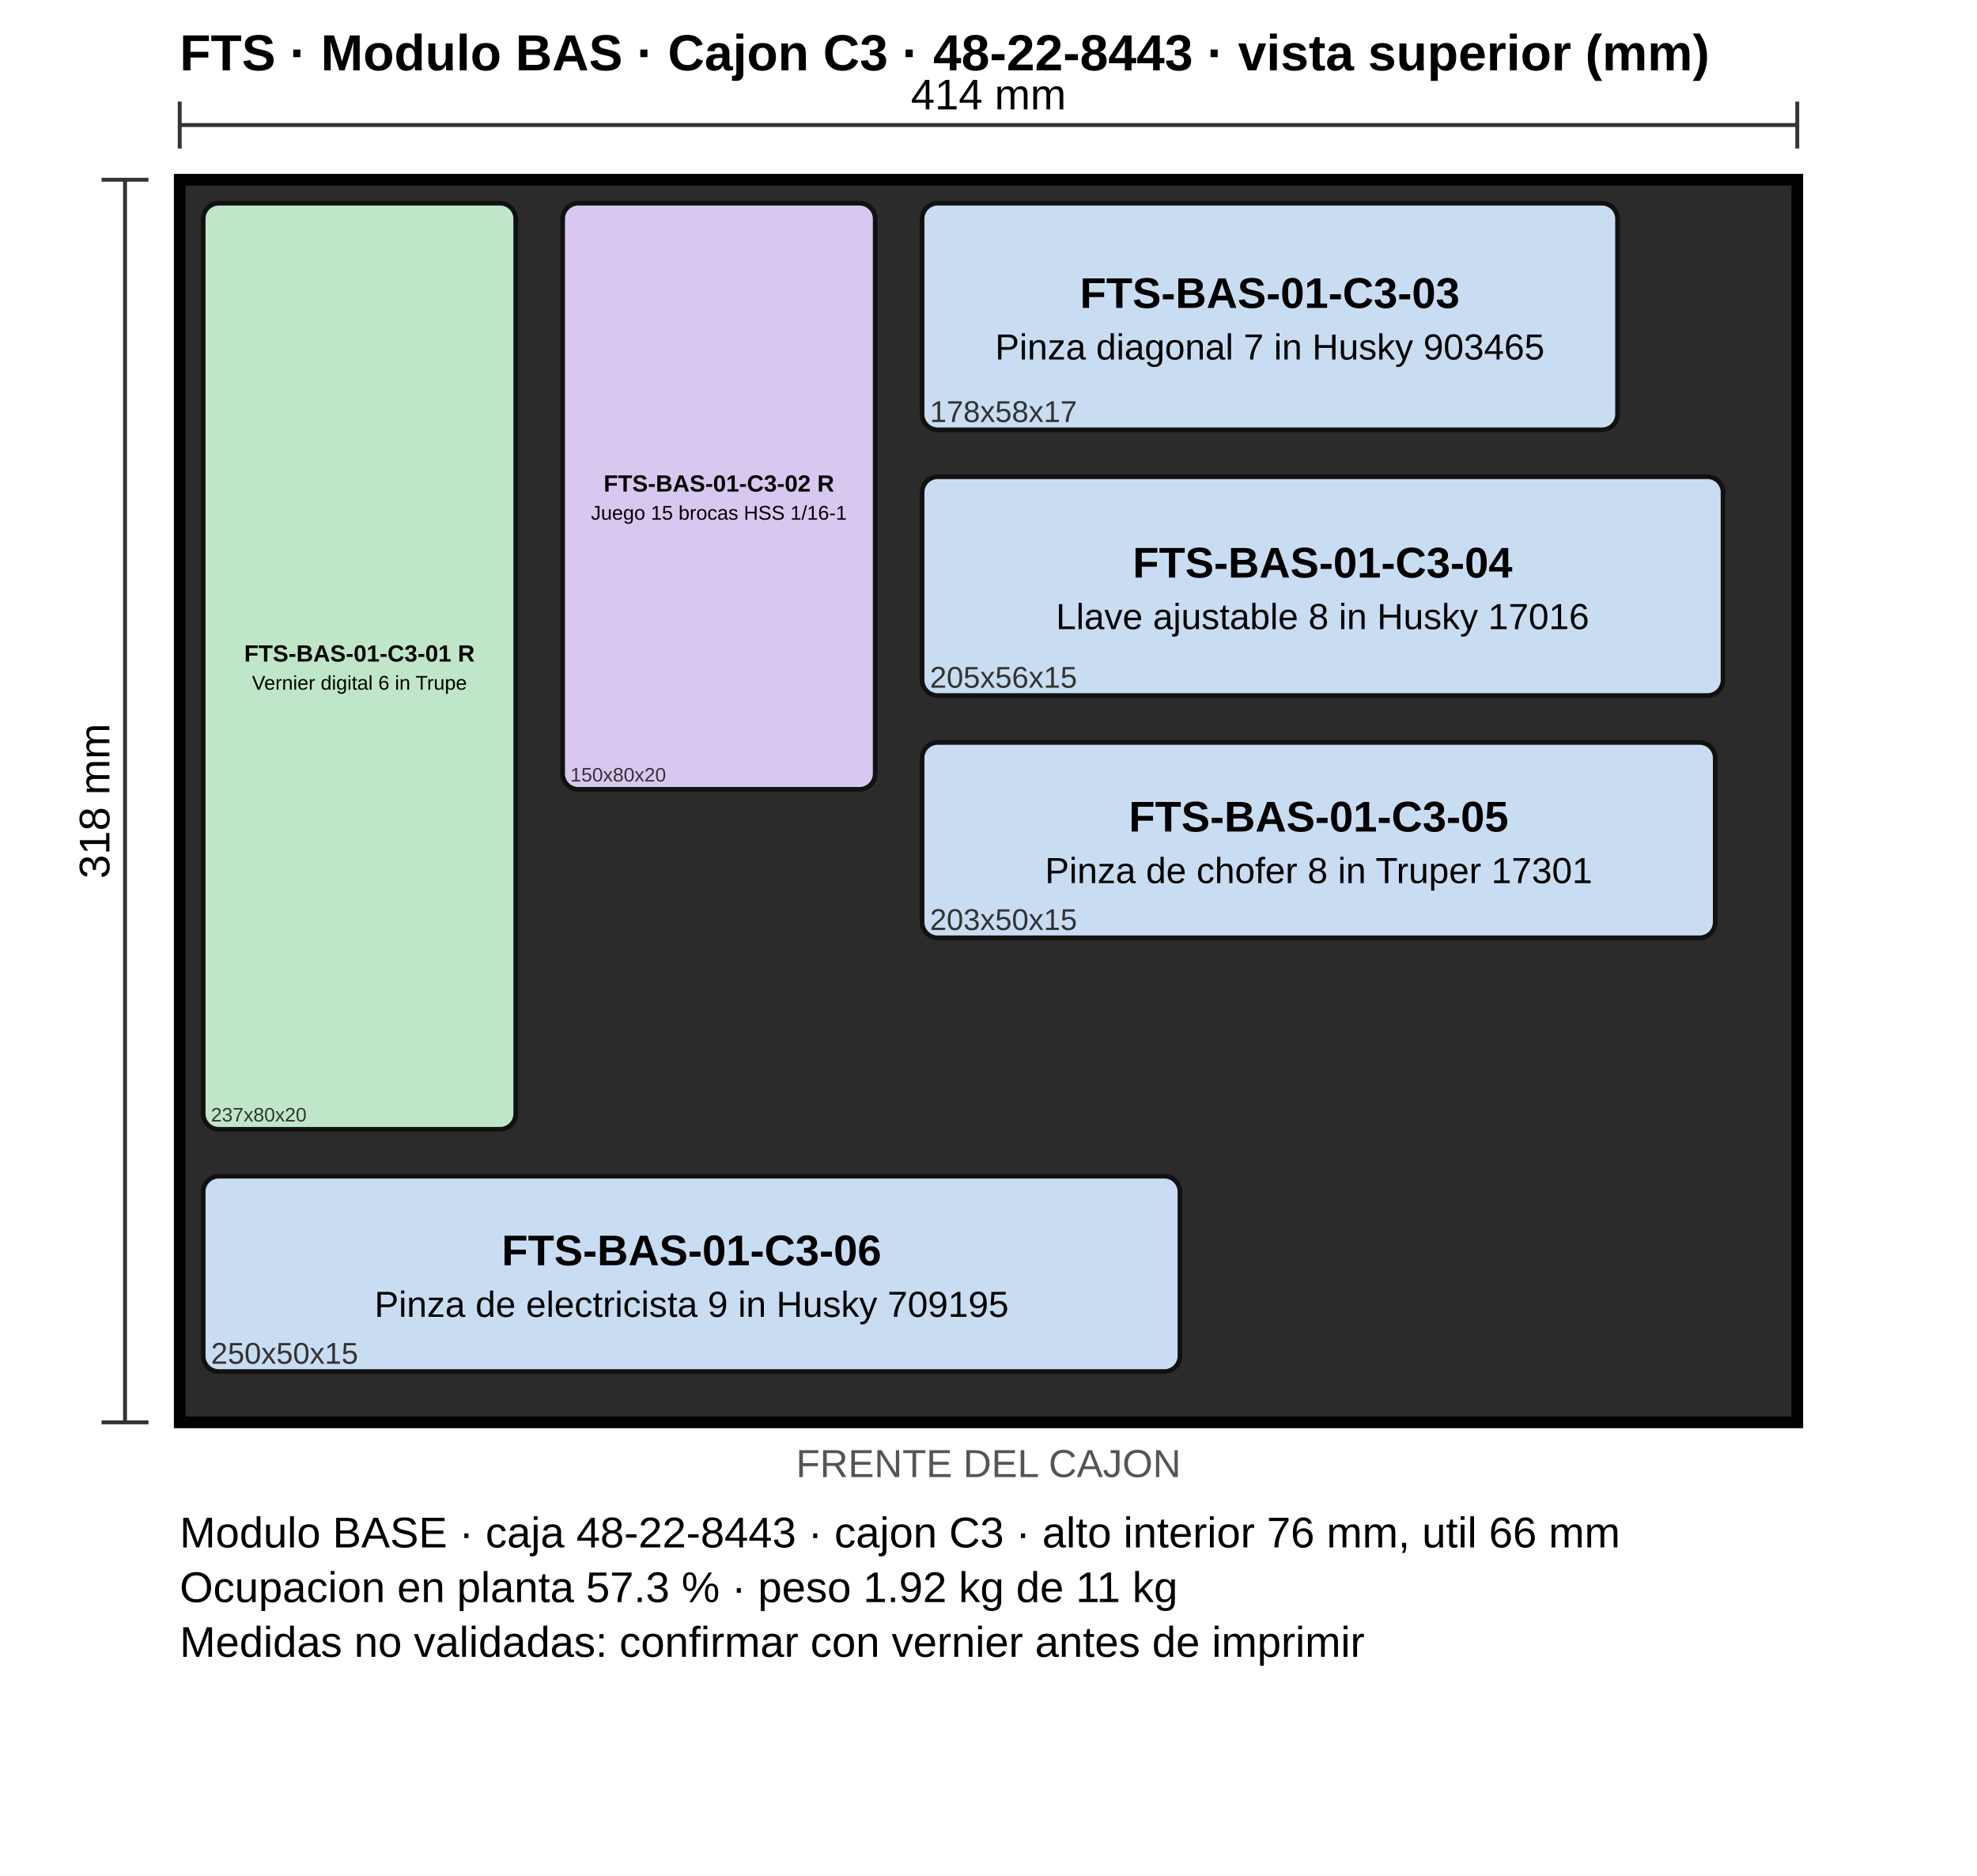
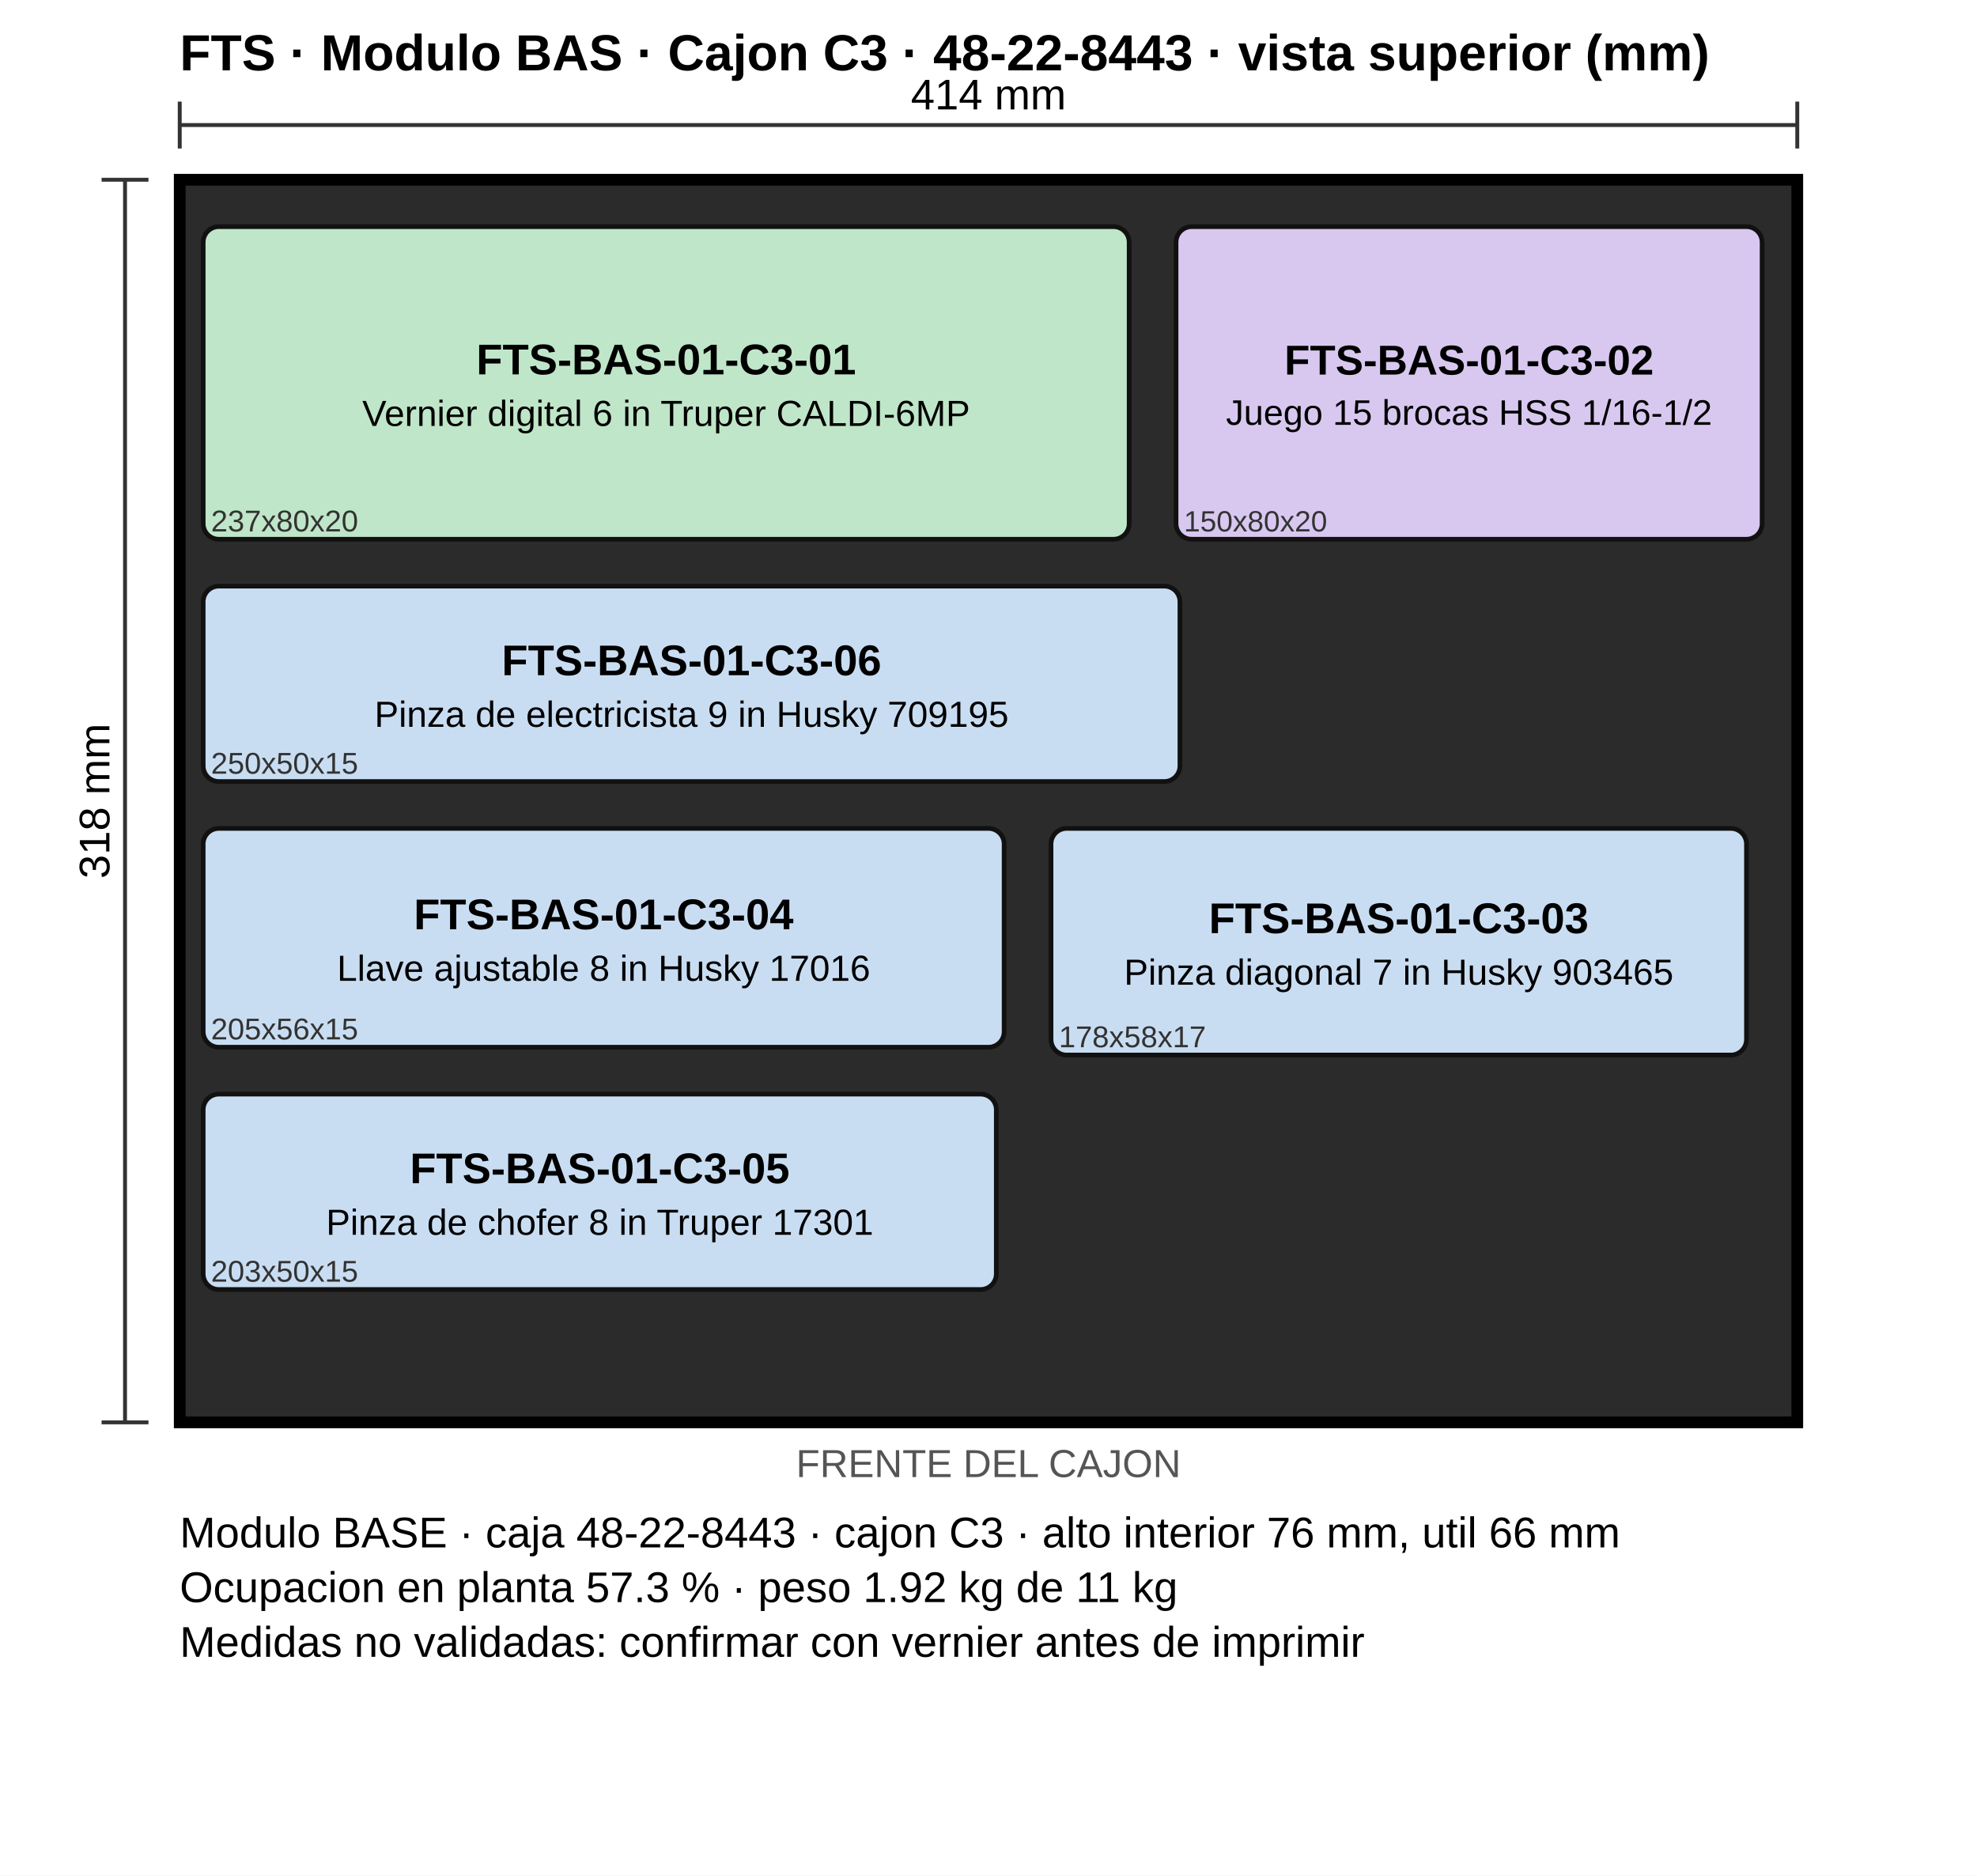
<svg xmlns="http://www.w3.org/2000/svg" viewBox="0 0 506 480" width="810" font-family="Arial, sans-serif">
  <rect x="0" y="0" width="506" height="480" fill="#ffffff" />
  <text x="46" y="18" font-size="13" font-weight="bold">FTS · Modulo BAS · Cajon C3 · 48-22-8443 · vista superior (mm)</text>
  <rect x="46" y="46" width="414" height="318" fill="#2b2b2b" stroke="#000" stroke-width="3" />
  <line x1="46" y1="32" x2="460" y2="32" stroke="#333" stroke-width="1" />
  <line x1="46" y1="26" x2="46" y2="38" stroke="#333" />
  <line x1="460" y1="26" x2="460" y2="38" stroke="#333" />
  <text x="253.0" y="28" font-size="11" text-anchor="middle">414 mm</text>
  <line x1="32" y1="46" x2="32" y2="364" stroke="#333" />
  <line x1="26" y1="46" x2="38" y2="46" stroke="#333" />
  <line x1="26" y1="364" x2="38" y2="364" stroke="#333" />
  <text x="28" y="205.0" font-size="11" text-anchor="middle" transform="rotate(-90 28 205.0)">318 mm</text>
  <text x="253.0" y="378" font-size="10" text-anchor="middle" fill="#555">FRENTE DEL CAJON</text>
-   <rect x="52" y="52" width="80" height="237" rx="4" fill="#BFE6C8" stroke="#111" stroke-width="1.2" />
-   <text x="92.0" y="169.3" font-size="6.0" text-anchor="middle" font-weight="bold">FTS-BAS-01-C3-01 R</text>
-   <text x="92.0" y="176.5" font-size="5.1" text-anchor="middle">Vernier digital 6 in Trupe</text>
-   <text x="54" y="287" font-size="5.0" fill="#333">237x80x20</text>
-   <rect x="144" y="52" width="80" height="150" rx="4" fill="#D8C8F0" stroke="#111" stroke-width="1.2" />
-   <text x="184.0" y="125.8" font-size="6.0" text-anchor="middle" font-weight="bold">FTS-BAS-01-C3-02 R</text>
-   <text x="184.0" y="133.0" font-size="5.1" text-anchor="middle">Juego 15 brocas HSS 1/16-1</text>
-   <text x="146" y="200" font-size="5.0" fill="#333">150x80x20</text>
-   <rect x="236" y="52" width="178" height="58" rx="4" fill="#C9DDF2" stroke="#111" stroke-width="1.2" />
-   <text x="325.0" y="78.8" font-size="11.0" text-anchor="middle" font-weight="bold">FTS-BAS-01-C3-03</text>
-   <text x="325.0" y="92.0" font-size="9.3" text-anchor="middle">Pinza diagonal 7 in Husky 903465</text>
-   <text x="238" y="108" font-size="7.7" fill="#333">178x58x17</text>
-   <rect x="236" y="122" width="205" height="56" rx="4" fill="#C9DDF2" stroke="#111" stroke-width="1.2" />
-   <text x="338.5" y="147.8" font-size="11.0" text-anchor="middle" font-weight="bold">FTS-BAS-01-C3-04</text>
-   <text x="338.5" y="161.0" font-size="9.3" text-anchor="middle">Llave ajustable 8 in Husky 17016</text>
-   <text x="238" y="176" font-size="7.7" fill="#333">205x56x15</text>
-   <rect x="236" y="190" width="203" height="50" rx="4" fill="#C9DDF2" stroke="#111" stroke-width="1.2" />
-   <text x="337.5" y="212.8" font-size="11.0" text-anchor="middle" font-weight="bold">FTS-BAS-01-C3-05</text>
-   <text x="337.5" y="226.0" font-size="9.3" text-anchor="middle">Pinza de chofer 8 in Truper 17301</text>
-   <text x="238" y="238" font-size="7.7" fill="#333">203x50x15</text>
-   <rect x="52" y="301" width="250" height="50" rx="4" fill="#C9DDF2" stroke="#111" stroke-width="1.2" />
-   <text x="177.0" y="323.8" font-size="11.0" text-anchor="middle" font-weight="bold">FTS-BAS-01-C3-06</text>
-   <text x="177.0" y="337.0" font-size="9.3" text-anchor="middle">Pinza de electricista 9 in Husky 709195</text>
-   <text x="54" y="349" font-size="7.7" fill="#333">250x50x15</text>
+   <rect x="52" y="58" width="237.0" height="80.0" rx="4" fill="#BFE6C8" stroke="#111" stroke-width="1.2" />
+   <text x="170.5" y="95.8" font-size="11.0" text-anchor="middle" font-weight="bold">FTS-BAS-01-C3-01</text>
+   <text x="170.5" y="109.0" font-size="9.3" text-anchor="middle">Vernier digital 6 in Truper CALDI-6MP</text>
+   <text x="54" y="136.0" font-size="7.7" fill="#333">237x80x20</text>
+   <rect x="301.0" y="58" width="150.0" height="80.0" rx="4" fill="#D8C8F0" stroke="#111" stroke-width="1.2" />
+   <text x="376.0" y="95.857" font-size="10.7" text-anchor="middle" font-weight="bold">FTS-BAS-01-C3-02</text>
+   <text x="376.0" y="108.714" font-size="9.1" text-anchor="middle">Juego 15 brocas HSS 1/16-1/2</text>
+   <text x="303.0" y="136.0" font-size="7.5" fill="#333">150x80x20</text>
+   <rect x="269.0" y="212.0" width="178.0" height="58.0" rx="4" fill="#C9DDF2" stroke="#111" stroke-width="1.2" />
+   <text x="358.0" y="238.8" font-size="11.0" text-anchor="middle" font-weight="bold">FTS-BAS-01-C3-03</text>
+   <text x="358.0" y="252.0" font-size="9.3" text-anchor="middle">Pinza diagonal 7 in Husky 903465</text>
+   <text x="271.0" y="268.0" font-size="7.7" fill="#333">178x58x17</text>
+   <rect x="52" y="212.0" width="205.0" height="56.0" rx="4" fill="#C9DDF2" stroke="#111" stroke-width="1.2" />
+   <text x="154.5" y="237.8" font-size="11.0" text-anchor="middle" font-weight="bold">FTS-BAS-01-C3-04</text>
+   <text x="154.5" y="251.0" font-size="9.3" text-anchor="middle">Llave ajustable 8 in Husky 17016</text>
+   <text x="54" y="266.0" font-size="7.7" fill="#333">205x56x15</text>
+   <rect x="52" y="280.0" width="203.0" height="50.0" rx="4" fill="#C9DDF2" stroke="#111" stroke-width="1.2" />
+   <text x="153.5" y="302.8" font-size="11.0" text-anchor="middle" font-weight="bold">FTS-BAS-01-C3-05</text>
+   <text x="153.5" y="316.0" font-size="9.3" text-anchor="middle">Pinza de chofer 8 in Truper 17301</text>
+   <text x="54" y="328.0" font-size="7.7" fill="#333">203x50x15</text>
+   <rect x="52" y="150.0" width="250.0" height="50.0" rx="4" fill="#C9DDF2" stroke="#111" stroke-width="1.2" />
+   <text x="177.0" y="172.8" font-size="11.0" text-anchor="middle" font-weight="bold">FTS-BAS-01-C3-06</text>
+   <text x="177.0" y="186.0" font-size="9.3" text-anchor="middle">Pinza de electricista 9 in Husky 709195</text>
+   <text x="54" y="198.0" font-size="7.7" fill="#333">250x50x15</text>
  <text x="46" y="396" font-size="11" fill="#000">Modulo BASE · caja 48-22-8443 · cajon C3 · alto interior 76 mm, util 66 mm</text>
  <text x="46" y="410" font-size="11" fill="#000">Ocupacion en planta 57.3 % · peso 1.92 kg de 11 kg</text>
  <text x="46" y="424" font-size="11" fill="#000">Medidas no validadas: confirmar con vernier antes de imprimir</text>
</svg>
